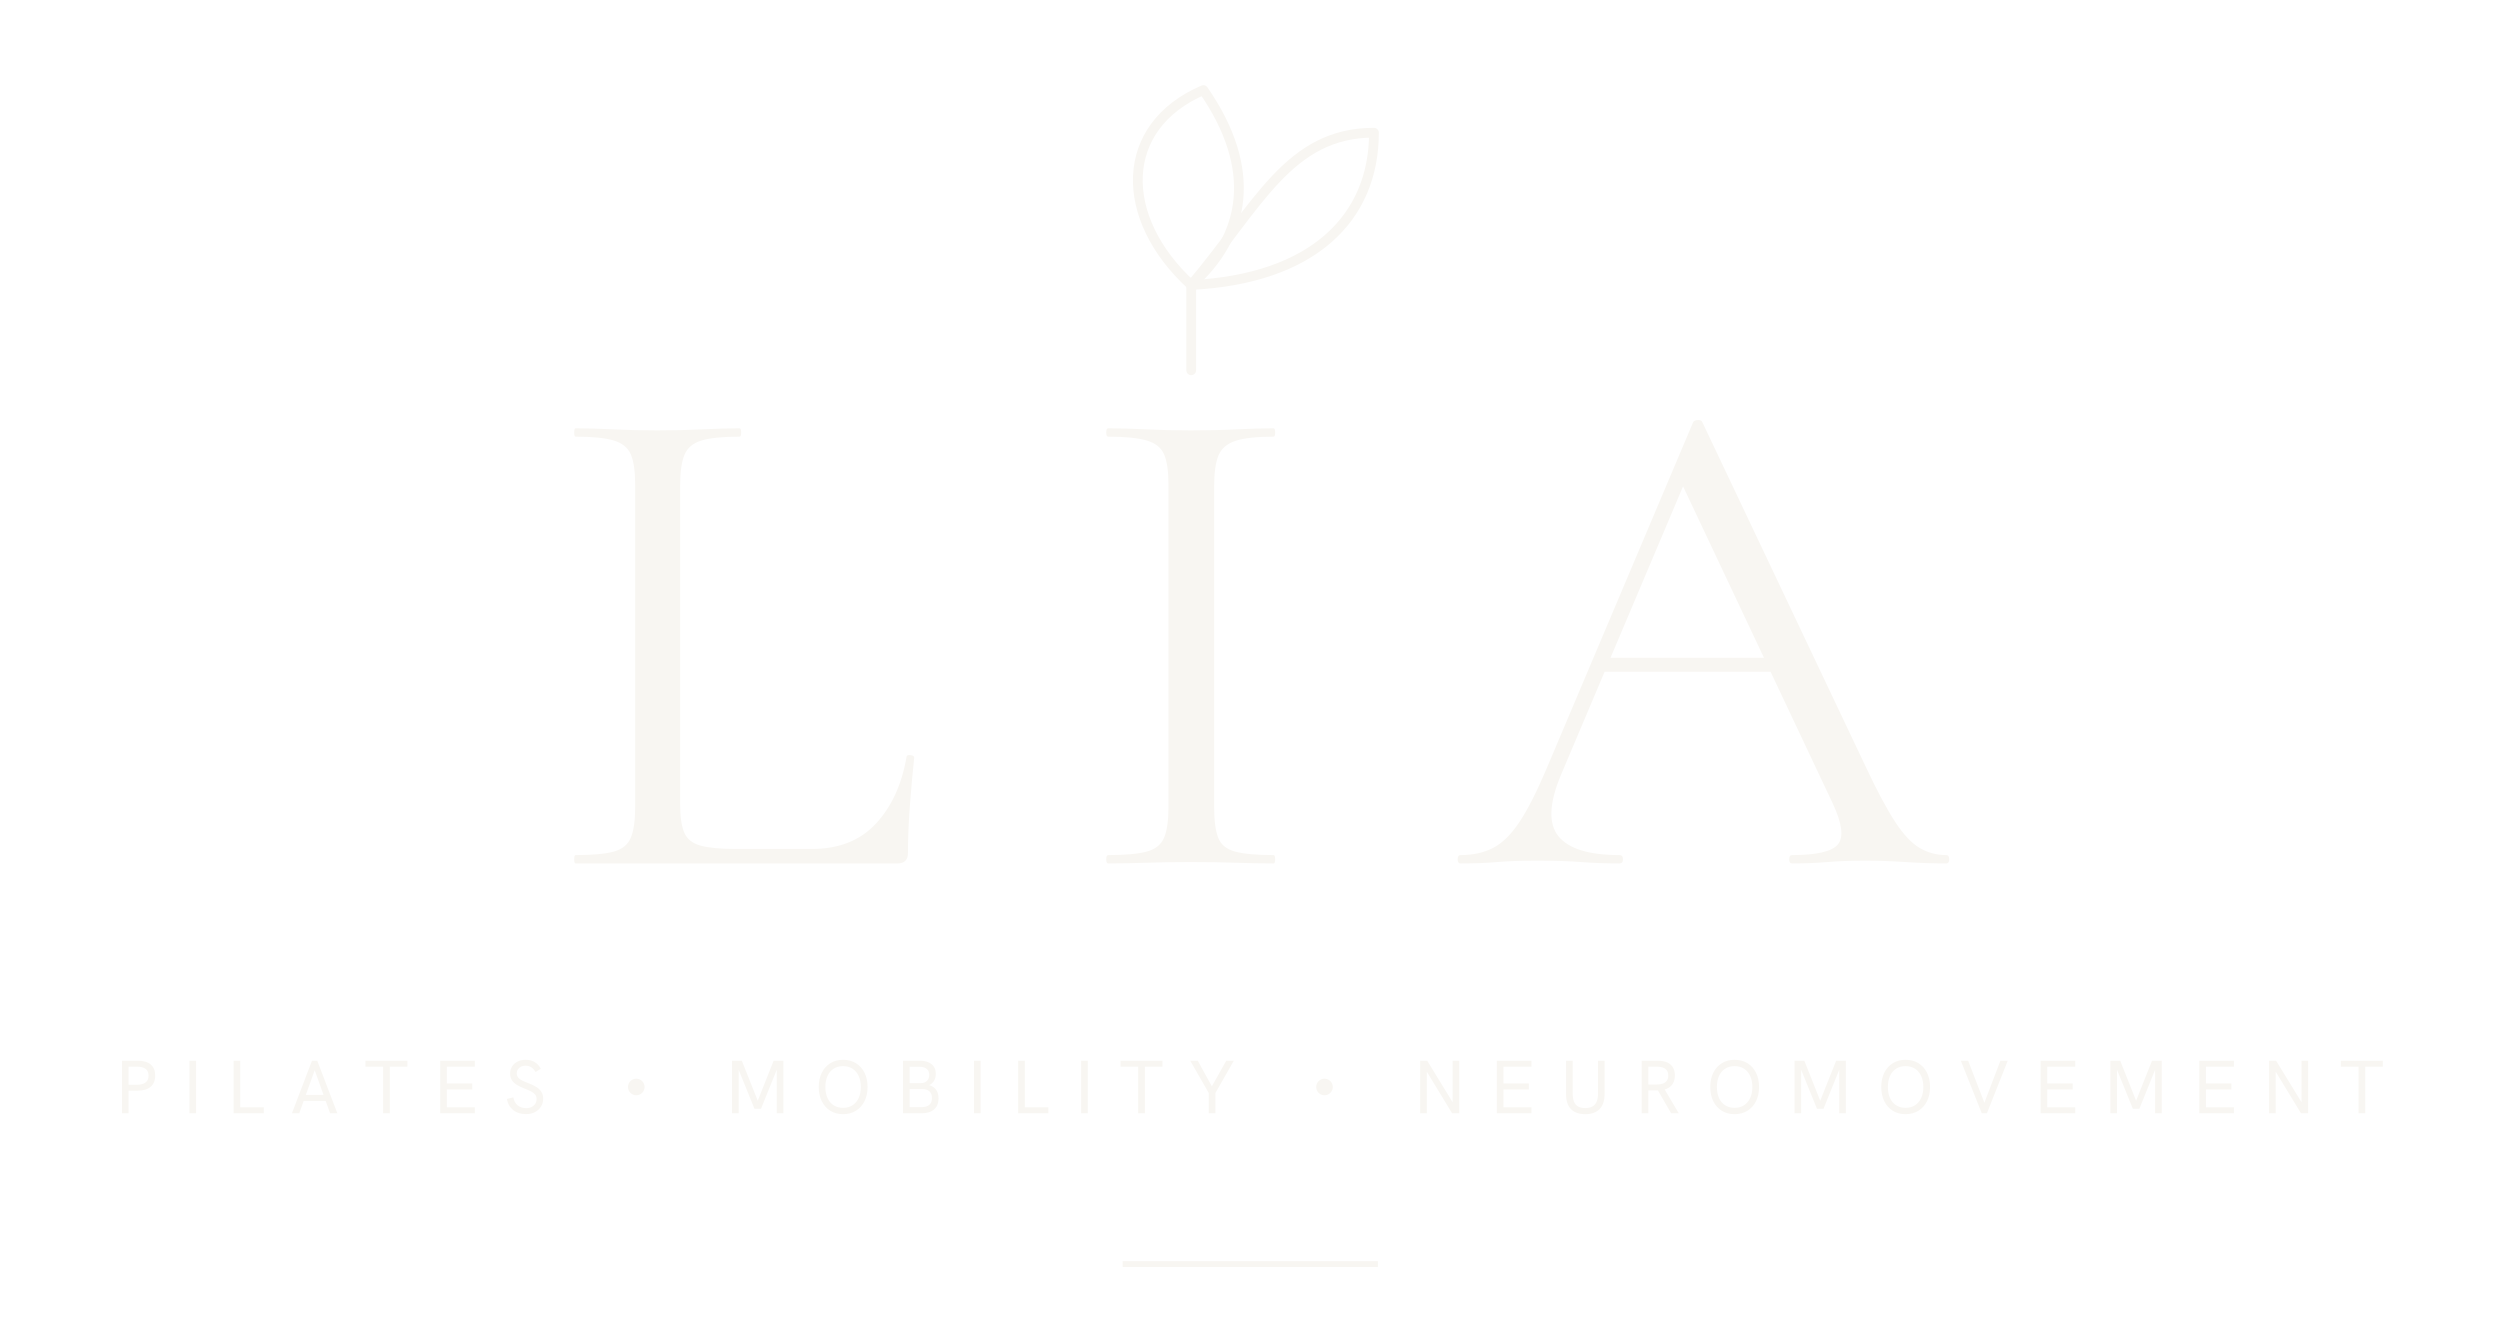
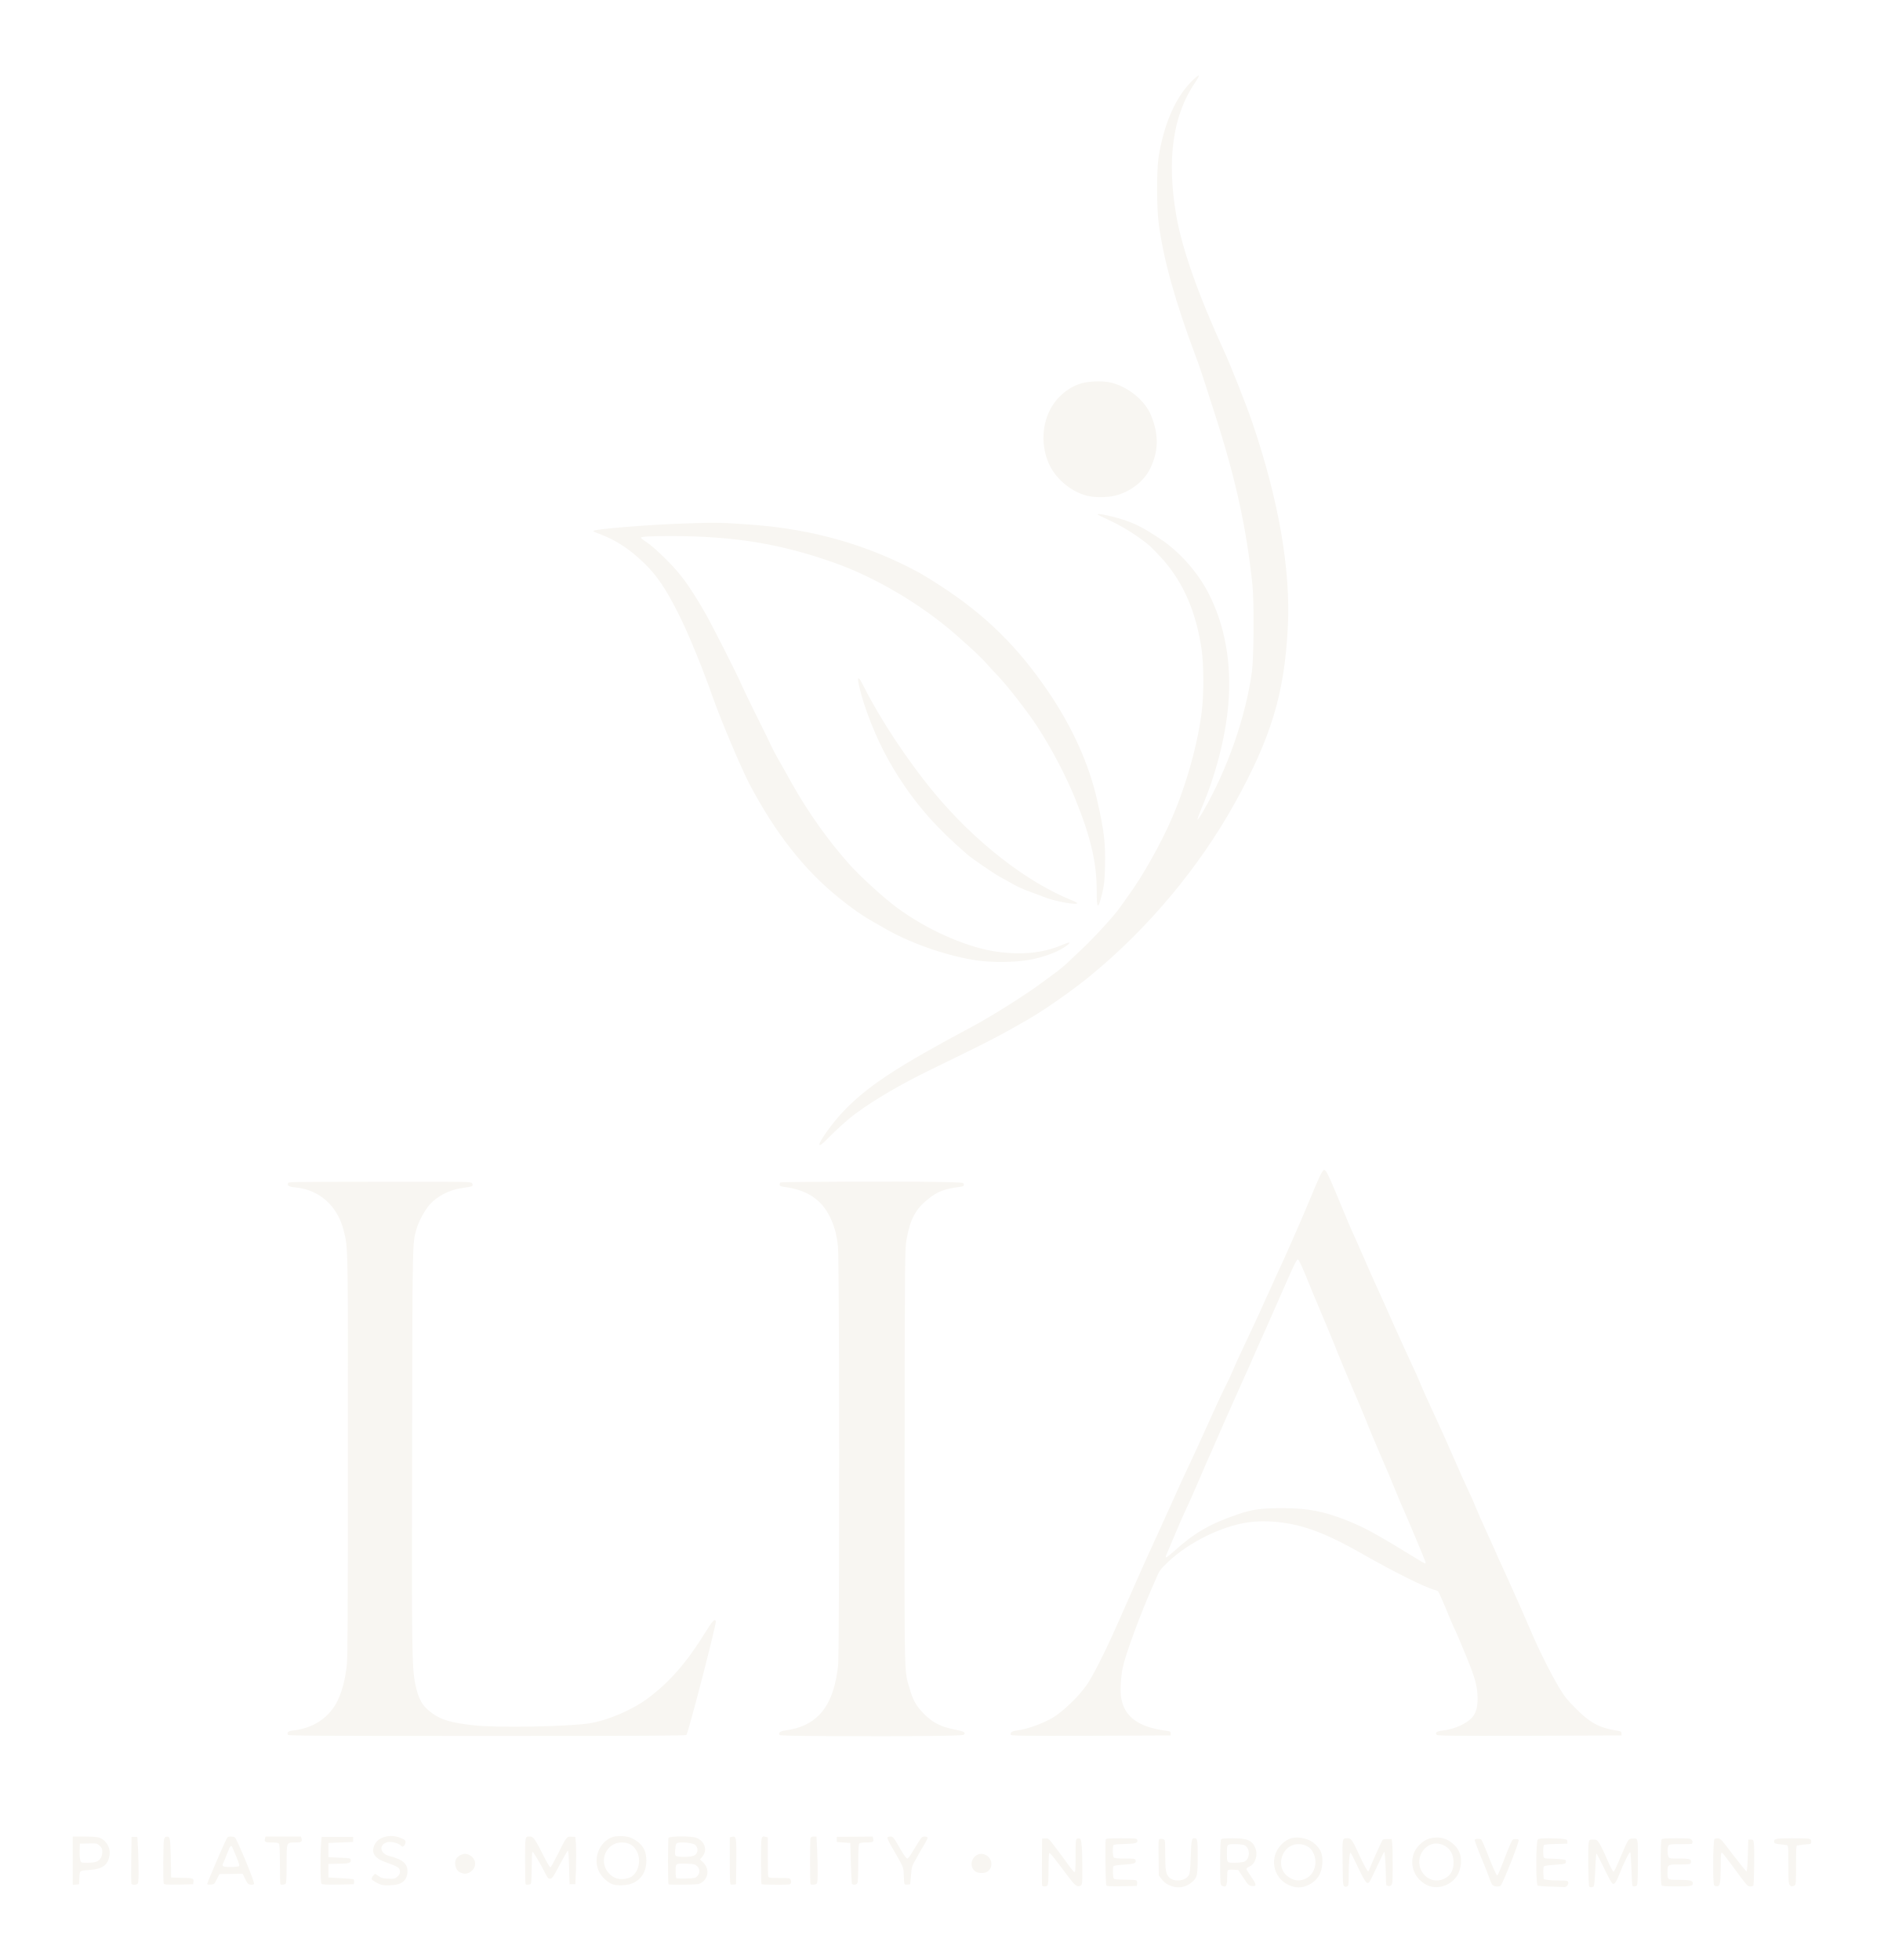
- <svg xmlns="http://www.w3.org/2000/svg" viewBox="0 0 430.9 227.8" width="431" height="228" role="img" aria-label="LIA — Pilates, Mobility, Neuromovement">
-   <g transform="translate(181.165 6) scale(1.05)" fill="none" stroke="#F8F6F2" stroke-width="1.6" stroke-linecap="round" stroke-linejoin="round">
-     <path d="M23 41C11 30 11 15 25 9c9 13 7 24-2 32Z" />
-     <path d="M23 41C34 28 39 16 53 16c0 14-10 24-30 25Z" />
-     <path d="M23 41v14" />
-   </g>
-   <path d="M22.2 -65.16V-10.2Q22.2 -6.924 22.92 -5.286Q23.64 -3.648 25.714 -3.072Q27.788 -2.496 31.824 -2.496H44.928Q51.888 -2.496 55.944 -6.864Q60 -11.232 61.224 -18.384Q61.248 -18.744 61.896 -18.672Q62.544 -18.6 62.544 -18.24Q62.184 -14.952 61.824 -10.336Q61.464 -5.72 61.464 -1.8Q61.464 0.0 59.655 0.0H4.176Q3.936 0.0 3.936 -0.72Q3.936 -1.44 4.176 -1.44Q8.562 -1.44 10.755 -2.04Q12.948 -2.64 13.698 -4.44Q14.448 -6.24 14.448 -9.72V-65.28Q14.448 -68.76 13.698 -70.5Q12.948 -72.24 10.755 -72.9Q8.562 -73.56 4.176 -73.56Q3.936 -73.56 3.936 -74.28Q3.936 -75.0 4.176 -75.0Q7.056 -75.0 10.687 -74.82Q14.317 -74.64 18.256 -74.64Q22.44 -74.64 26.04 -74.82Q29.641 -75.0 32.448 -75.0Q32.712 -75.0 32.712 -74.28Q32.712 -73.56 32.448 -73.56Q28.072 -73.56 25.885 -72.9Q23.697 -72.24 22.948 -70.44Q22.2 -68.64 22.2 -65.16ZM114.24 -9.72Q114.24 -6.24 114.936 -4.44Q115.632 -2.64 117.864 -2.04Q120.096 -1.44 124.488 -1.44Q124.752 -1.44 124.752 -0.72Q124.752 0.0 124.488 0.0Q121.554 0.0 118.008 -0.12Q114.463 -0.24 110.184 -0.24Q106.142 -0.24 102.529 -0.12Q98.916 0.0 95.976 0.0Q95.64 0.0 95.64 -0.72Q95.64 -1.44 95.986 -1.44Q100.363 -1.44 102.61 -2.04Q104.856 -2.64 105.612 -4.44Q106.368 -6.24 106.368 -9.72V-65.28Q106.368 -68.76 105.617 -70.5Q104.867 -72.24 102.615 -72.9Q100.364 -73.56 95.976 -73.56Q95.64 -73.56 95.64 -74.28Q95.64 -75.0 95.976 -75.0Q98.916 -75.0 102.529 -74.82Q106.142 -74.64 110.184 -74.64Q114.463 -74.64 118.07 -74.82Q121.676 -75.0 124.488 -75.0Q124.752 -75.0 124.752 -74.28Q124.752 -73.56 124.488 -73.56Q120.112 -73.56 117.925 -72.84Q115.737 -72.12 114.988 -70.32Q114.24 -68.52 114.24 -65.04ZM179.904 -33.048 181.128 -35.448H212.904L213.744 -33.048ZM240.432 -1.44Q240.936 -1.44 240.936 -0.72Q240.936 0.0 240.432 0.0Q237.024 0.0 233.412 -0.24Q229.8 -0.48 226.488 -0.48Q222.696 -0.48 219.936 -0.24Q217.176 0.0 213.84 0.0Q213.36 0.0 213.36 -0.72Q213.36 -1.44 213.84 -1.44Q220.2 -1.44 221.748 -3.276Q223.296 -5.112 220.872 -10.32L194.304 -66.6L197.304 -70.296L174 -15.216Q170.952 -7.92 173.592 -4.68Q176.232 -1.44 184.104 -1.44Q184.704 -1.44 184.704 -0.72Q184.704 0.0 184.104 0.0Q180.504 0.0 177.504 -0.24Q174.504 -0.48 169.944 -0.48Q165.648 -0.48 163.02 -0.24Q160.392 0.0 156.696 0.0Q156.216 0.0 156.216 -0.72Q156.216 -1.44 156.696 -1.44Q159.936 -1.44 162.324 -2.676Q164.712 -3.912 166.86 -7.14Q169.008 -10.368 171.528 -16.32L196.8 -76.056Q197.016 -76.416 197.64 -76.428Q198.264 -76.44 198.384 -76.056L226.656 -16.44Q229.44 -10.512 231.588 -7.212Q233.736 -3.912 235.836 -2.676Q237.936 -1.44 240.432 -1.44Z" fill="#F8F6F2" transform="translate(95.03 148.75)" />
-   <path d="M1.027 0.0V-9.061H3.731Q5.2 -9.061 5.973 -8.411Q6.747 -7.761 6.747 -6.5Q6.747 -5.239 5.967 -4.569Q5.187 -3.9 3.731 -3.9H2.158V0.0ZM2.158 -4.914H3.614Q4.55 -4.914 5.076 -5.297Q5.603 -5.681 5.603 -6.487Q5.603 -7.28 5.089 -7.657Q4.576 -8.034 3.614 -8.034H2.158ZM12.649 0.0V-9.061H13.793V0.0ZM20.267 0.0V-9.061H21.411V-1.027H25.467V0.0ZM30.316 0.0 33.774 -9.061H34.684L38.142 0.0H36.894L34.242 -7.423L31.577 0.0ZM32.24 -2.132 32.591 -3.159H35.867L36.244 -2.132ZM46.033 0.0V-8.034H42.991V-9.061H50.219V-8.034H47.19V0.0ZM55.874 0.0V-9.061H61.841V-8.034H57.018V-5.135H61.399V-4.108H57.018V-1.027H61.841V0.0ZM70.668 0.143Q69.303 0.143 68.432 -0.572Q67.561 -1.287 67.366 -2.47L68.484 -2.743Q68.627 -1.833 69.231 -1.359Q69.836 -0.884 70.707 -0.884Q71.214 -0.884 71.617 -1.079Q72.02 -1.274 72.254 -1.631Q72.488 -1.989 72.488 -2.444Q72.488 -2.925 72.228 -3.237Q71.968 -3.549 71.507 -3.783Q71.045 -4.017 70.434 -4.251Q69.68 -4.537 69.115 -4.875Q68.549 -5.213 68.237 -5.688Q67.925 -6.162 67.925 -6.851Q67.925 -7.54 68.263 -8.073Q68.601 -8.606 69.212 -8.912Q69.823 -9.217 70.629 -9.217Q71.487 -9.217 72.15 -8.827Q72.813 -8.437 73.216 -7.67L72.306 -7.111Q72.007 -7.644 71.578 -7.923Q71.149 -8.203 70.59 -8.203Q70.148 -8.203 69.803 -8.034Q69.459 -7.865 69.264 -7.566Q69.069 -7.267 69.069 -6.877Q69.069 -6.461 69.303 -6.168Q69.537 -5.876 69.979 -5.655Q70.421 -5.434 71.045 -5.2Q71.838 -4.901 72.41 -4.55Q72.982 -4.199 73.3 -3.712Q73.619 -3.224 73.619 -2.509Q73.619 -1.742 73.242 -1.144Q72.865 -0.546 72.202 -0.201Q71.539 0.143 70.668 0.143ZM106.171 0.0V-9.061H107.861L110.708 -1.898H110.5L113.347 -9.061H115.024V0.0H113.88V-7.735L113.971 -7.722L111.163 -0.767H110.045L107.224 -7.722L107.315 -7.735V0.0ZM125.307 0.156Q124.059 0.156 123.116 -0.429Q122.174 -1.014 121.647 -2.067Q121.121 -3.12 121.121 -4.524Q121.121 -5.941 121.647 -6.994Q122.174 -8.047 123.116 -8.632Q124.059 -9.217 125.307 -9.217Q126.581 -9.217 127.53 -8.632Q128.479 -8.047 129.005 -6.994Q129.532 -5.941 129.532 -4.524Q129.532 -3.12 128.999 -2.067Q128.466 -1.014 127.517 -0.429Q126.568 0.156 125.307 0.156ZM125.307 -0.936Q126.256 -0.936 126.938 -1.378Q127.621 -1.82 127.998 -2.626Q128.375 -3.432 128.375 -4.524Q128.375 -5.629 127.998 -6.435Q127.621 -7.241 126.938 -7.683Q126.256 -8.125 125.307 -8.125Q124.384 -8.125 123.695 -7.689Q123.006 -7.254 122.635 -6.448Q122.265 -5.642 122.265 -4.524Q122.265 -3.419 122.635 -2.613Q123.006 -1.807 123.695 -1.371Q124.384 -0.936 125.307 -0.936ZM135.642 0.0V-9.061H138.541Q139.828 -9.061 140.562 -8.463Q141.297 -7.865 141.297 -6.799Q141.297 -6.123 140.998 -5.616Q140.699 -5.109 140.153 -4.849Q140.946 -4.628 141.355 -4.043Q141.765 -3.458 141.765 -2.561Q141.765 -1.339 141.004 -0.669Q140.244 0.0 138.853 0.0ZM136.786 -1.053H138.775Q140.634 -1.053 140.634 -2.613Q140.634 -3.354 140.212 -3.763Q139.789 -4.173 139.022 -4.173H136.786ZM136.786 -5.2H138.723Q139.373 -5.2 139.769 -5.583Q140.166 -5.967 140.166 -6.63Q140.166 -7.28 139.737 -7.644Q139.308 -8.008 138.541 -8.008H136.786ZM147.875 0.0V-9.061H149.019V0.0ZM155.493 0.0V-9.061H156.637V-1.027H160.693V0.0ZM166.348 0.0V-9.061H167.492V0.0ZM176.176 0.0V-8.034H173.134V-9.061H180.362V-8.034H177.333V0.0ZM188.344 0.0V-3.497L185.146 -9.061H186.446L188.877 -4.641L191.36 -9.061H192.66L189.488 -3.497V0.0ZM224.783 0.0V-9.061H225.992L230.633 -1.482H230.373V-9.061H231.517V0.0H230.282L225.667 -7.592H225.927V0.0ZM237.991 0.0V-9.061H243.958V-8.034H239.135V-5.135H243.516V-4.108H239.135V-1.027H243.958V0.0ZM253.24 0.156Q251.628 0.156 250.776 -0.715Q249.925 -1.586 249.925 -3.276V-9.061H251.069V-3.406Q251.069 -2.587 251.283 -2.028Q251.498 -1.469 251.979 -1.183Q252.46 -0.897 253.24 -0.897Q254.02 -0.897 254.507 -1.19Q254.995 -1.482 255.216 -2.041Q255.437 -2.6 255.437 -3.419V-9.061H256.568V-3.341Q256.568 -1.625 255.716 -0.735Q254.865 0.156 253.24 0.156ZM262.964 0.0V-9.061H265.668Q266.708 -9.061 267.371 -8.755Q268.034 -8.45 268.359 -7.878Q268.684 -7.306 268.684 -6.513Q268.684 -5.382 268.034 -4.726Q267.384 -4.069 266.149 -3.952Q265.954 -3.939 265.681 -3.939Q265.408 -3.939 265.148 -3.939H264.108V0.0ZM268.034 0.0 265.681 -4.082 266.851 -4.225 269.347 0.0ZM264.108 -4.953H265.551Q266.149 -4.953 266.591 -5.109Q267.033 -5.265 267.286 -5.603Q267.54 -5.941 267.54 -6.5Q267.54 -7.072 267.286 -7.403Q267.033 -7.735 266.584 -7.884Q266.136 -8.034 265.551 -8.034H264.108ZM278.967 0.156Q277.719 0.156 276.776 -0.429Q275.834 -1.014 275.307 -2.067Q274.781 -3.12 274.781 -4.524Q274.781 -5.941 275.307 -6.994Q275.834 -8.047 276.776 -8.632Q277.719 -9.217 278.967 -9.217Q280.241 -9.217 281.19 -8.632Q282.139 -8.047 282.665 -6.994Q283.192 -5.941 283.192 -4.524Q283.192 -3.12 282.659 -2.067Q282.126 -1.014 281.177 -0.429Q280.228 0.156 278.967 0.156ZM278.967 -0.936Q279.916 -0.936 280.598 -1.378Q281.281 -1.82 281.658 -2.626Q282.035 -3.432 282.035 -4.524Q282.035 -5.629 281.658 -6.435Q281.281 -7.241 280.598 -7.683Q279.916 -8.125 278.967 -8.125Q278.044 -8.125 277.355 -7.689Q276.666 -7.254 276.295 -6.448Q275.925 -5.642 275.925 -4.524Q275.925 -3.419 276.295 -2.613Q276.666 -1.807 277.355 -1.371Q278.044 -0.936 278.967 -0.936ZM289.302 0.0V-9.061H290.992L293.839 -1.898H293.631L296.478 -9.061H298.155V0.0H297.011V-7.735L297.102 -7.722L294.294 -0.767H293.176L290.355 -7.722L290.446 -7.735V0.0ZM308.438 0.156Q307.19 0.156 306.247 -0.429Q305.305 -1.014 304.778 -2.067Q304.252 -3.12 304.252 -4.524Q304.252 -5.941 304.778 -6.994Q305.305 -8.047 306.247 -8.632Q307.19 -9.217 308.438 -9.217Q309.712 -9.217 310.661 -8.632Q311.61 -8.047 312.136 -6.994Q312.663 -5.941 312.663 -4.524Q312.663 -3.12 312.13 -2.067Q311.597 -1.014 310.648 -0.429Q309.699 0.156 308.438 0.156ZM308.438 -0.936Q309.387 -0.936 310.069 -1.378Q310.752 -1.82 311.129 -2.626Q311.506 -3.432 311.506 -4.524Q311.506 -5.629 311.129 -6.435Q310.752 -7.241 310.069 -7.683Q309.387 -8.125 308.438 -8.125Q307.515 -8.125 306.826 -7.689Q306.137 -7.254 305.766 -6.448Q305.396 -5.642 305.396 -4.524Q305.396 -3.419 305.766 -2.613Q306.137 -1.807 306.826 -1.371Q307.515 -0.936 308.438 -0.936ZM321.581 0.0 317.967 -9.061H319.228L322.192 -1.391H321.867L324.792 -9.061H326.053L322.465 0.0ZM331.721 0.0V-9.061H337.688V-8.034H332.865V-5.135H337.246V-4.108H332.865V-1.027H337.688V0.0ZM343.746 0.0V-9.061H345.436L348.283 -1.898H348.075L350.922 -9.061H352.599V0.0H351.455V-7.735L351.546 -7.722L348.738 -0.767H347.62L344.799 -7.722L344.89 -7.735V0.0ZM359.073 0.0V-9.061H365.04V-8.034H360.217V-5.135H364.598V-4.108H360.217V-1.027H365.04V0.0ZM371.098 0.0V-9.061H372.307L376.948 -1.482H376.688V-9.061H377.832V0.0H376.597L371.982 -7.592H372.242V0.0ZM386.516 0.0V-8.034H383.474V-9.061H390.702V-8.034H387.673V0.0ZM88.24 -4.53a1.43 1.43 0 1 0 2.86 0a1.43 1.43 0 1 0 -2.86 0ZM206.86 -4.53a1.43 1.43 0 1 0 2.86 0a1.43 1.43 0 1 0 -2.86 0Z" fill="#F8F6F2" transform="translate(20.00 191.81)" />
-   <path d="M193.5 217.8H237.5" stroke="#F8F6F2" stroke-width="1" />
+ <svg xmlns="http://www.w3.org/2000/svg" viewBox="-43 -43 1114 1159" width="1114" height="1159" role="img" aria-label="LIA — Pilates, Mobility, Neuromovement">
+   <path fill="#F8F6F2" fill-rule="evenodd" d="M648 1071.6C646.2 1070.7 644.8 1069.5 643.8 1068.1L642.2 1065.9L642.1 1055.3C641.9 1045.2 642 1044.6 642.9 1044.4C643.4 1044.3 644.3 1044.3 644.9 1044.6C646 1045 646 1045.2 646 1053.4C646 1063.1 646.4 1065.1 648.4 1067.2C651.3 1070 657.6 1069.4 659.8 1066.1C660.6 1065 660.8 1063.1 661.1 1054.8C661.5 1044.9 661.6 1044 663.2 1044C665.1 1044 665.2 1044.7 665.2 1054.9C665.2 1065.8 664.9 1067.3 662.1 1069.7C658 1073.4 652.9 1074 648 1071.6ZM718.7 1071.5C709.5 1067.1 707.5 1055 714.7 1047.7C718.5 1043.8 722.8 1042.7 728.4 1044.2C731.7 1045.1 734 1046.5 736.2 1049.1C738.4 1051.6 739.2 1054.6 738.9 1059.1C738.5 1065 735.9 1069 731 1071.5C726.9 1073.6 723 1073.6 718.7 1071.5ZM751.8 1072.3C751.1 1071.8 751 1070.2 750.9 1058.3C750.7 1043.6 750.7 1044 753.8 1044C756 1044 756.6 1044.8 761.2 1054.9C763.4 1059.6 765.5 1063.5 765.9 1063.5C766.2 1063.5 766.5 1063.3 766.5 1063C766.5 1062.6 771.8 1050.5 773.8 1046.4C774.6 1044.6 774.8 1044.5 777.3 1044.5L779.9 1044.5L780.2 1046.8C780.4 1048.1 780.5 1054 780.5 1060C780.5 1069.4 780.4 1071 779.7 1071.7C779.2 1072.2 778.5 1072.4 778.1 1072.3C777.8 1072.1 777.2 1072 777 1072C776.7 1072 776.5 1069.9 776.5 1067.3C776.5 1061.2 775.9 1052 775.5 1052C775.4 1052 773.5 1055.9 771.3 1060.6C769.1 1065.4 767.1 1069.5 766.7 1069.9C765.3 1071.5 764.2 1070 760.1 1061.4C757.9 1056.7 755.9 1052.7 755.6 1052.6C755 1052.4 754.5 1057.9 754.5 1065.6C754.5 1071.3 754.4 1072 753.6 1072.5C752.9 1072.8 752.4 1072.8 751.8 1072.3ZM800.8 1071.7C793.9 1068.3 790.6 1061 792.7 1053.8C793.9 1049.6 798.1 1045.4 802.2 1044.2C807.9 1042.6 813.1 1044 817.3 1048.3C820.9 1052.1 821.9 1057.1 820 1063.1C817.6 1070.9 807.9 1075.2 800.8 1071.7ZM873.8 1072.6C869.7 1072.5 866.5 1072.2 866.2 1071.9C865.1 1071 865.2 1045.9 866.3 1044.8C866.9 1044.2 868.2 1044 872.9 1044C876.1 1044.1 879.9 1044.2 881.2 1044.4C883.5 1044.7 883.8 1044.9 883.8 1046L883.8 1047.2L877 1047.4C872.4 1047.5 870.2 1047.7 869.9 1048.1C869.4 1048.9 869.4 1054.1 869.8 1055.2C870 1055.8 870.8 1056 872.4 1056C873.7 1056 876.6 1056.2 878.9 1056.3C883 1056.7 883 1056.7 882.9 1058C882.8 1059.2 882.7 1059.2 876.5 1059.7C872.7 1059.9 870.1 1060.3 869.9 1060.7C869.7 1061 869.5 1062.8 869.6 1064.7L869.8 1068.2L871.8 1068.6C872.9 1068.8 876 1069 878.8 1069C883.5 1069 884 1069.1 884.3 1070C884.7 1071.4 883.2 1073 881.8 1072.9C881.2 1072.8 877.6 1072.7 873.8 1072.6ZM896.7 1072.5C896.2 1071.6 895.9 1048.9 896.4 1046.8C896.8 1044.8 896.8 1044.8 899 1044.8C901.1 1044.8 901.3 1044.9 902.7 1047C903.5 1048.2 905.6 1052.5 907.3 1056.5C909 1060.5 910.7 1063.8 911.1 1063.8C911.4 1063.8 913.1 1060.4 914.8 1056.2C919.7 1044.6 919.9 1044.3 922 1044.2C925.8 1044.1 925.5 1043.1 925.5 1058C925.5 1067.7 925.3 1071.5 924.9 1071.9C924.2 1072.6 922.7 1072.7 922.2 1072C922.1 1071.7 921.8 1067.3 921.7 1062.1C921.5 1057 921.2 1052.5 921 1052.3C920.5 1051.8 917 1058.9 914.4 1065.6C913 1069.3 911.9 1071 911 1071C910.2 1071 909 1069 905.2 1061.1C903.1 1056.7 901.1 1053 901 1053C900.8 1053 900.5 1057.2 900.3 1062.4C900.1 1067.5 899.7 1072 899.4 1072.4C898.8 1073.1 897.2 1073.2 896.7 1072.5ZM573.2 1071.9C573.1 1071.5 573 1065.2 573.1 1057.7L573.2 1044.2L575.1 1044.1C576.9 1044 577 1044.1 580.5 1048.6C582.5 1051.2 585.8 1055.7 587.9 1058.6C590 1061.6 592 1064 592.3 1064C592.9 1064 593 1062.1 593 1054.3C593 1045.2 593.1 1044.5 593.9 1044.3C596 1043.6 596.3 1044.3 596.7 1049.4C596.9 1052.1 597 1058.1 597 1062.9C597 1070.9 596.9 1071.5 596 1072C593.9 1073.1 592.7 1072.1 587.6 1065.3C580.4 1055.6 577.9 1052.5 577.4 1052.8C577.2 1052.9 577 1057.2 577 1062.2C577 1068.6 576.8 1071.5 576.4 1071.9C575.6 1072.7 573.5 1072.7 573.2 1071.9ZM611.2 1071.9C610.7 1071.2 610.4 1046.3 610.8 1044.9C611 1044.1 611.9 1044 620 1044C627.9 1044 629.1 1044.1 629.4 1044.8C630.1 1046.8 629 1047.2 622.2 1047.4C617.8 1047.5 615.7 1047.7 615.4 1048.1C614.8 1049.1 614.9 1054.7 615.6 1055.4C616 1055.8 618.2 1056 622.1 1056C627.1 1056 628.1 1056.1 628.4 1056.8C629.1 1058.7 627.9 1059.2 621.7 1059.6C617.8 1059.8 615.7 1060.2 615.4 1060.6C614.9 1061.5 615 1067.1 615.6 1067.9C616 1068.3 617.9 1068.5 622.2 1068.5C625.5 1068.5 628.5 1068.7 628.9 1068.9C629.3 1069.2 629.5 1070 629.4 1070.8L629.2 1072.2L620.4 1072.4C613.7 1072.5 611.5 1072.4 611.2 1071.9ZM679.4 1072C678.6 1071.5 678.5 1070.3 678.5 1058.3C678.5 1048.8 678.7 1045 679.1 1044.6C679.5 1044.2 681.7 1044 685.5 1044C694.4 1044 697.4 1045.2 699.2 1049.6C701 1053.7 699.4 1059 695.9 1060.7C694.8 1061.2 694 1061.8 694 1062.2C694 1062.5 695.4 1064.7 697 1067C700.2 1071.7 700.2 1072.6 697 1072.2C695.4 1071.9 694.9 1071.5 692.2 1067.3L689.2 1062.8L686.3 1062.6C684.4 1062.5 683.2 1062.7 683 1063C682.8 1063.3 682.6 1065.4 682.6 1067.6C682.7 1072.3 681.8 1073.4 679.4 1072ZM839.3 1071.4C838.9 1070.8 837.8 1068 836.8 1065.2C835.8 1062.5 834 1058.1 832.9 1055.5C831 1051 829 1045.7 829 1045C829 1044.3 832 1044.1 832.8 1044.7C833.2 1045 834.7 1048.4 836.2 1052.2C839.5 1060.8 841.8 1066 842.4 1066C842.6 1066 844.1 1062.6 845.7 1058.4C847.3 1054.2 849.3 1049.3 850 1047.6C851.4 1044.6 851.5 1044.5 853.2 1044.5C854.4 1044.5 855 1044.7 855 1045.2C855 1047.2 845.4 1071.4 844.3 1072.1C843 1073 840 1072.5 839.3 1071.4ZM939.6 1071.9C939.2 1071.5 939 1067.7 939 1058.2C939 1048.8 939.2 1045 939.6 1044.6C940 1044.2 942.7 1044 948.3 1044C955.1 1044 956.6 1044.1 957.2 1044.8C957.7 1045.3 957.9 1046 957.8 1046.4C957.6 1046.8 957.5 1047.2 957.5 1047.3C957.5 1047.4 954.5 1047.5 950.8 1047.5C944.6 1047.5 944 1047.6 943.5 1048.5C942.9 1049.7 942.9 1053 943.5 1054.7C944 1056 944 1056 949.9 1056C956.3 1056 957.4 1056.4 956.8 1058.5C956.5 1059.4 956 1059.5 950.2 1059.5C943.1 1059.5 943 1059.5 943 1064.2C943 1068.6 942.8 1068.5 949.2 1068.6C955.9 1068.6 957.7 1069 957.9 1070.2C958.3 1072.2 957.3 1072.5 948.5 1072.5C942.7 1072.5 940 1072.3 939.6 1071.9ZM970.6 1071.8C969.7 1070.8 969.9 1045.2 970.8 1044.4C971.2 1044.2 972.1 1044 973 1044.1C974.4 1044.2 975.4 1045.3 981.9 1054C986 1059.3 989.5 1063.7 989.8 1063.6C990 1063.5 990.4 1059.8 990.5 1054.1L990.8 1044.8L992.2 1044.8C993.7 1044.8 993.8 1044.9 994.1 1047.2C994.5 1050.2 994.2 1071.2 993.8 1072C993.6 1072.3 992.8 1072.5 992 1072.5C990.3 1072.5 990.1 1072.2 981.2 1060.1C978.2 1056 975.5 1052.5 975.1 1052.5C974.6 1052.5 974.5 1054.4 974.5 1060.4C974.4 1070.5 974.1 1072.2 972.5 1072.4C971.7 1072.5 970.9 1072.2 970.6 1071.8ZM1015.3 1071.7C1014.6 1071 1014.5 1069.2 1014.5 1059.7C1014.5 1050.5 1014.4 1048.4 1013.8 1048.2C1013.4 1048 1011.5 1047.8 1009.7 1047.6C1006.9 1047.3 1006.2 1047.1 1006.1 1046.3C1005.7 1044.3 1007.2 1044 1016.7 1044C1027.4 1044 1028 1044.1 1028 1046C1028 1047.4 1028 1047.4 1024.1 1047.7C1022 1047.9 1020 1048.2 1019.6 1048.3C1019.1 1048.4 1019 1051.2 1019 1060C1019 1070.8 1019 1071.5 1018 1072C1016.7 1072.7 1016.2 1072.6 1015.3 1071.7ZM182.7 1071.6C180.7 1071 177.1 1069 176.8 1068.2C176.7 1067.8 177 1066.9 177.6 1066.2L178.8 1065L180.8 1066.3C182.4 1067.5 183.4 1067.8 186.5 1067.9C190 1068.1 190.4 1068 191.9 1066.8C193.5 1065.4 193.9 1064 193.2 1062.3C192.8 1061.2 190.4 1060 185.1 1058.2C178.4 1055.9 176.2 1052.4 178.6 1047.6C180.8 1043.2 187.7 1041.4 193.6 1043.7C196.8 1044.9 197.3 1045.6 196.5 1047.5C195.8 1049.1 195 1049.4 194 1048.3C193 1047.1 188.7 1045.9 186.6 1046.2C180.9 1047.3 181.3 1053 187.2 1054.5C195.4 1056.6 198.4 1059.3 197.9 1064.5C197.4 1069.3 194.3 1071.6 188 1071.8C185.9 1071.9 183.6 1071.8 182.7 1071.6ZM319.4 1071.3C316.3 1070.2 312.8 1067 311.2 1063.7C307.6 1056.4 311 1046.8 318.4 1043.6C321.3 1042.3 327.7 1042.5 330.5 1043.9C336.6 1046.9 339.2 1050.9 339.2 1057.2C339.2 1063.6 336.4 1068.2 331.1 1070.6C328.2 1071.9 322.5 1072.2 319.4 1071.3ZM-0 1057.3L0 1043L6.6 1043C10.3 1043 14.1 1043.2 15.1 1043.5C19.5 1044.7 22.4 1049.3 21.8 1053.8C20.9 1059.9 17.8 1062.2 9.6 1062.8C3.8 1063.2 4.1 1062.9 3.9 1068.2L3.8 1071.2L1.9 1071.4L-0 1071.6L-0 1057.3ZM34.7 1070.9C34.6 1070.5 34.5 1064.2 34.6 1056.7L34.8 1043.2L36.5 1043.2L38.2 1043.2L38.6 1050C39.1 1061.9 39.1 1070.2 38.4 1070.9C37.6 1071.7 35 1071.7 34.7 1070.9ZM53.8 1070.7C53.4 1069.6 53.5 1047.7 53.9 1045.2C54.2 1043.7 54.5 1043.2 55.4 1043.1C57.6 1042.8 57.7 1043.5 58 1055.7L58.2 1067.2L63.8 1067.4C71.2 1067.5 71.6 1067.7 71.4 1069.6L71.2 1071.2L62.7 1071.4C55.2 1071.5 54.1 1071.4 53.8 1070.7ZM79.5 1071C79.5 1070.5 87 1052.8 90 1046.4C91.5 1043.1 91.6 1043 93.4 1043C94.4 1043 95.5 1043.2 95.8 1043.4C97 1044.2 107.8 1070.1 107.2 1071C106.8 1071.8 104.2 1071.6 103.5 1070.7C103.1 1070.3 102.3 1068.8 101.7 1067.5L100.5 1065L93.6 1065.1L86.8 1065.2L85.2 1068.2C83.8 1071.1 83.6 1071.3 81.6 1071.4C80.4 1071.5 79.5 1071.3 79.5 1071ZM122.8 1071.2C122.7 1071 122.5 1065.6 122.5 1059.3C122.5 1050.9 122.3 1047.5 121.9 1047.1C121.5 1046.7 119.8 1046.5 117.7 1046.5C113.8 1046.5 113.2 1046.2 113.7 1044.2L114 1043L124.5 1043L135 1043L135.3 1044.2C135.8 1046.1 135.2 1046.5 131.5 1046.5C126.3 1046.5 126.5 1046 126.5 1059.2C126.5 1067.2 126.3 1070.5 125.9 1070.9C125.2 1071.5 123.4 1071.7 122.8 1071.2ZM147.1 1070.9C146.4 1070.2 146.3 1052.8 146.9 1046.5L147.2 1043.2L156.5 1043.2L165.8 1043.2L165.8 1044.8L165.8 1046.2L158.5 1046.5L151.2 1046.8L151.2 1051L151.2 1055.2L157.8 1055.5C163.9 1055.7 164.3 1055.8 164.4 1056.8C164.7 1058.6 163.5 1059 157.2 1059.1L151.2 1059.2L151.2 1063.2L151.2 1067.2L158.2 1067.6C162.1 1067.8 165.5 1068.1 165.9 1068.2C166.3 1068.4 166.5 1069.1 166.4 1069.9L166.2 1071.2L157 1071.4C150.2 1071.5 147.6 1071.4 147.1 1070.9ZM267.8 1071.2C267.6 1071 267.5 1064.7 267.5 1057.2C267.5 1042.3 267.4 1043 270.5 1043C272.4 1043 273.7 1044.9 278.4 1054.4C280.4 1058.4 282.2 1061.4 282.5 1061.2C282.8 1061.1 284.6 1057.8 286.6 1053.9C292 1043 292.1 1042.9 294.9 1043.1L297.2 1043.2L297.6 1047.9C297.7 1050.5 297.7 1056.8 297.6 1061.9L297.2 1071.2L295.5 1071.2L293.8 1071.2L293.5 1061.2C293.4 1055.5 293.1 1051.3 292.8 1051.3C292.5 1051.4 290.4 1055.1 288 1059.6C284.2 1066.8 283.6 1067.8 282.4 1067.9C281.2 1068 280.9 1067.7 279.5 1064.9C276.7 1059.3 272.4 1052 271.9 1052C271.7 1052 271.5 1053.9 271.5 1056.1C271.4 1066.8 271.2 1070.3 270.9 1070.9C270.4 1071.5 268.4 1071.7 267.8 1071.2ZM352.3 1071.2C351.9 1070.8 351.9 1044.9 352.3 1043.8C352.7 1042.7 366.2 1042.6 368.9 1043.8C373.9 1045.9 375.5 1051.1 372.2 1055L370.9 1056.5L372.9 1058.4C377 1062.5 375.7 1069 370.3 1071C368.8 1071.5 352.9 1071.7 352.3 1071.2ZM388.9 1071.2C388.7 1071 388.5 1064.7 388.5 1057.2L388.5 1043.5L389.8 1043.2C392.4 1042.5 392.5 1043.3 392.4 1058L392.2 1071.2L390.7 1071.4C389.9 1071.5 389.1 1071.4 388.9 1071.2ZM407.3 1071.2C407.1 1071 407 1064.7 407 1057.2C407 1042.3 407 1042.5 409.8 1043.2L411 1043.5L411 1054.7C411 1060.9 411.1 1066.3 411.3 1066.7C411.6 1067.4 412.6 1067.5 417.8 1067.5C423.5 1067.5 424 1067.6 424.5 1068.5C424.8 1069.1 424.9 1070 424.7 1070.5C424.4 1071.4 423.9 1071.5 416.1 1071.5C411.4 1071.5 407.5 1071.3 407.3 1071.2ZM436.3 1071.2C435.9 1070.8 435.9 1044.9 436.3 1043.8C436.5 1043.3 437.2 1043 438.2 1043L439.8 1043L440.2 1051.3C440.7 1064.1 440.6 1070.2 439.9 1070.9C439.3 1071.5 436.9 1071.7 436.3 1071.2ZM460.7 1070.8C460.6 1070.4 460.3 1064.8 460.1 1058.4L459.8 1046.8L455.8 1046.5L451.8 1046.2L451.8 1044.8L451.8 1043.2L462.4 1043.1L473 1043L473.3 1044.2C473.8 1046.2 473.2 1046.5 469.3 1046.5C467.2 1046.5 465.5 1046.7 465.1 1047.1C464.7 1047.5 464.5 1050.8 464.5 1058.6C464.5 1065.2 464.3 1070 464 1070.5C463.4 1071.7 461.1 1071.8 460.7 1070.8ZM491.8 1070.9C491.6 1070.5 491.5 1068.2 491.4 1065.8C491.2 1060.8 491.7 1061.9 483.6 1047.9C482.4 1045.8 481.6 1043.8 481.7 1043.5C481.9 1043.2 482.7 1043 483.5 1043C485.1 1043 485.3 1043.2 490 1051.4C491.6 1054.1 493 1056 493.5 1056C493.9 1056 495.1 1054.5 496.2 1052.6C498.9 1048.1 501.6 1043.8 502.2 1043.4C503.2 1042.7 505.5 1043 505.5 1043.7C505.5 1044.2 504.6 1045.9 503.6 1047.6C502.5 1049.3 500.4 1053 498.9 1055.8C496.1 1060.6 496.1 1060.9 495.7 1066L495.2 1071.2L493.6 1071.4C492.6 1071.5 491.9 1071.3 491.8 1070.9ZM728.8 1068C734.3 1065.6 736.5 1058.3 733.5 1052.5C731.9 1049.2 728.8 1047.5 724.7 1047.5C715.3 1047.5 710.9 1060.2 718 1066.2C721.5 1069.1 725.1 1069.7 728.8 1068ZM810.4 1068.2C814.5 1066.5 816.5 1063.3 816.5 1058.3C816.5 1052.2 813 1048 807.4 1047.2C802.6 1046.5 797.7 1050.3 796.5 1055.5C794.6 1064.1 802.7 1071.5 810.4 1068.2ZM328.8 1067.5C333.9 1065.9 336.5 1058 333.8 1052.2C331.9 1048.3 329.1 1046.5 324.6 1046.5C315.6 1046.5 310.8 1057.2 316.6 1064.2C319.7 1068 323.7 1069 328.8 1067.5ZM369.2 1066.5C371 1064.9 371 1062.1 369.2 1060.5C368.1 1059.4 367.4 1059.2 363.4 1059.1C356.4 1058.8 356.5 1058.8 356.5 1063.5C356.5 1066.1 356.7 1067.5 357.1 1067.7C357.5 1067.8 360 1067.9 362.9 1067.8C367.4 1067.7 368.1 1067.6 369.2 1066.5ZM229.1 1064.2C226.1 1062.9 225.1 1057.9 227.3 1055.4C228.7 1053.9 231.3 1052.9 232.9 1053.3C238.8 1054.8 239.8 1061.5 234.5 1064.3C232.7 1065.2 231.2 1065.2 229.1 1064.2ZM533.3 1063.3C528.6 1058.9 533.9 1051 539.7 1053.8C543.8 1055.7 544.5 1061.2 540.9 1063.7C539.1 1065 534.9 1064.8 533.3 1063.3ZM98.3 1060.5C98.7 1060.1 98.3 1058.6 96.9 1055.3C95.8 1052.8 94.8 1050.2 94.5 1049.6C93.7 1047.8 93.1 1048.3 91.5 1052.6C90.6 1054.9 89.6 1057.4 89.2 1058.2C87.9 1060.6 88.5 1061 93.4 1061C95.8 1061 98 1060.8 98.3 1060.5ZM14.2 1057.8C16.3 1056.9 17.5 1054.8 17.5 1052C17.5 1050.3 17.2 1049.6 15.9 1048.4C14.4 1047 14.3 1047 9.3 1047.1L4.2 1047.2L4.1 1051.5C4 1053.9 4.2 1056.4 4.5 1057.2C5 1058.5 5.1 1058.5 8.8 1058.5C10.9 1058.5 13.3 1058.2 14.2 1057.8ZM692.4 1058C696.3 1056.6 696.5 1049.8 692.8 1048.1C692 1047.8 689.6 1047.5 687.3 1047.5C682.4 1047.5 682.5 1047.4 682.5 1053C682.5 1058.6 682.4 1058.5 687 1058.5C689.1 1058.5 691.6 1058.2 692.4 1058ZM367.5 1054.2C370 1052.9 370.1 1049.3 367.7 1047.7C366.4 1046.8 360 1046.1 357.9 1046.7C356.8 1047 356.6 1047.3 356.3 1050.3C356 1052.6 356.1 1053.8 356.5 1054.3C357.4 1055.3 365.5 1055.3 367.5 1054.2ZM448.3 983.6C425.8 983.5 418.2 983.3 417.9 982.9C417.2 981.6 418.4 980.6 421.3 980.3C422.8 980.1 425.6 979.5 427.6 979C442.5 974.8 450.2 963.4 452.6 941.8C453.4 934.1 453.4 701.7 452.5 694.1C451.7 686.8 450.4 682 447.7 676.5C442.6 666.1 433.9 660.5 420.4 658.8C418.5 658.5 418 658.2 418 657.5C418 657 418.2 656.4 418.5 656.2C419.3 655.8 491.3 655.5 510.2 655.9C526.7 656.2 526.8 656.2 526.9 657.3C527 658.3 526.8 658.5 524.7 658.8C515.4 660 511.4 661.6 506.1 665.8C498.3 672 495.2 677.8 493 690.2C492.1 695.6 492 699.8 491.9 817.8C491.8 952 491.6 944.5 494.8 955.2C496.8 962.4 498.7 965.7 503.3 970.4C508.4 975.6 513.3 978.1 521.5 979.7C527 980.8 528.3 981.5 526.9 982.8C526.1 983.5 496 983.8 448.3 983.6ZM127.2 982.8C126.6 981.3 127.4 980.6 130.3 980.3C142.5 978.9 151.8 972.6 156.7 962.5C159.4 956.8 161.2 949.8 162.1 941.4C162.6 936.6 162.7 908.5 162.7 817C162.8 690.1 162.8 695 160.2 684.6C156.6 670.1 145.8 660.5 131.9 659.2C128.1 658.8 126.8 658.2 127.3 656.9C127.7 655.8 122.5 655.9 184 655.8C209.4 655.7 231.6 655.8 233.2 656C235.9 656.2 236.3 656.4 236.4 657.4C236.6 658.6 236.5 658.6 230.4 659.5C222.9 660.5 215.6 664.2 211 669.4C208.2 672.6 204.5 679.3 203.3 683.7C200.8 692.3 200.9 689.3 200.7 812C200.4 932.4 200.6 942.8 202.5 952.6C204.4 961.9 206.8 966 212.7 970.2C218 974 223.8 975.7 236.9 977.2C250.5 978.8 293.6 978 305.8 976C316.8 974.2 331.1 968 340.3 961.1C353.2 951.4 363.1 940 374 922.4C378.1 915.7 379.6 914 380.3 915.6C380.8 916.9 364.1 981.3 362.9 982.9C362.5 983.4 338.3 983.5 244.9 983.5C141 983.5 127.4 983.4 127.2 982.8ZM554.7 982.8C554.2 981.5 555.4 980.6 558.3 980.3C564.4 979.5 573.3 976.3 579.4 972.8C585.5 969.1 594.6 960.5 599.7 953.2C601 951.4 604.4 945.4 607.2 939.8C612.1 930.1 615.2 923.3 625.2 900.5C627.8 894.6 631.9 885.5 634.2 880.2C639.1 869.6 645.5 855.4 651.8 841.5C654 836.4 657.3 829.3 659 825.8C661.9 819.7 667.5 807.6 676.2 788.2C678.2 783.8 680.9 778.1 682.2 775.6C683.5 773.1 685.2 769.4 686 767.4C686.8 765.4 689.8 758.7 692.8 752.5C695.7 746.3 699.8 737.5 701.9 733C703.9 728.5 707 721.6 708.8 717.8C710.5 713.9 712.4 709.7 713 708.5C715.4 703.7 728.3 674.3 732 665.2C736.8 653.4 739 648.8 740 648.8C741 648.8 742.5 651.6 746.8 662C753.3 677.8 755.5 683 759.4 691.5C761.4 696 763.5 700.9 764.1 702.2C764.6 703.5 767 708.8 769.3 714C771.7 719.1 777 731 781.2 740.5C785.5 750 790.3 760.7 792 764.2C793.7 767.8 795.8 772.4 796.6 774.5C798 778 801.7 786.2 809.1 802.2C810.8 805.8 813.3 811.6 814.8 815C817.8 822 824.9 837.8 826.2 840.5C826.8 841.5 828.2 844.8 829.5 848C830.8 851.2 833.8 858 836.2 863.2C838.6 868.5 841.8 875.5 843.2 878.8C844.7 882 847 887.2 848.4 890.2C853.8 902.1 859.1 914.1 862.8 922.8C867.2 933.1 873.9 946.5 879.1 955.2C882.1 960.2 883.8 962.3 888.8 967.3C896.9 975.5 902.5 978.6 912.1 980.2C915.5 980.7 915.8 980.9 915.8 982L915.8 983.2L861.4 983.4C813.6 983.5 807 983.4 806.5 982.8C805.5 981.5 806.7 980.7 810.1 980.3C816.8 979.6 824 976.4 827.4 972.7C829.8 969.9 830.8 966.6 830.7 960.8C830.6 955.1 829.6 950.8 826.6 942.9C823.7 935.5 818.4 922.7 816.9 919.8C816.2 918.4 813.9 913 811.8 907.8C809.6 902.5 807.6 898.1 807.3 897.9C807 897.7 805.6 897.2 804.2 896.8C798.8 895.2 780.4 886 765.5 877.5C749.1 868.1 738.2 863 728.2 860.1C717.1 856.8 705 855.8 695 857.2C679.1 859.5 659.6 869.2 647.5 880.8C642.8 885.3 642.7 885.5 639.9 892C631.2 911.5 622.5 935.3 620.8 943.5C619.7 949 619.3 957.7 620 961.2C622 972.3 630.2 978.2 646.2 980.4C649 980.7 649.2 980.9 649.2 982L649.2 983.2L602.1 983.4C560.4 983.5 554.9 983.4 554.7 982.8ZM799.9 880.6C799.3 878.8 790 856.6 787.6 851.2C786.2 848.2 783.7 842.2 782 838C780.3 833.7 776.1 823.7 772.6 815.8C769.2 807.8 765.6 799.3 764.8 797C763.9 794.7 760.4 786.3 757 778.5C753.6 770.7 749.6 761 748 757C745.4 750.3 742.8 744.2 735.8 727.5C734.3 724.1 732 718.5 730.7 715.2C727.6 707.4 725.2 702.2 724.6 701.8C723.9 701.4 722.6 703.9 717 716.7C714.6 722.2 709.2 734.4 705.1 743.7C700.9 753 697.5 760.7 697.5 760.8C697.5 760.9 695.5 765.5 693 770.9C683.5 792.2 679.7 800.6 676 809.2C673.9 814.2 671.5 819.6 670.7 821.2C670 822.9 668.1 827.3 666.5 831C661.6 842.3 660 846 657.6 851C656.4 853.6 653.6 859.9 651.5 865C649.4 870.1 647.2 875.1 646.8 876.1C645.6 878.9 646.5 878.5 651.4 874.1C663.3 863.4 672.5 858.1 688.5 852.6C697.5 849.5 702.9 848.8 715.5 848.8C730.1 848.8 740 850.7 753.5 856.1C764 860.3 770.1 863.6 796.5 879.8C799.5 881.7 800.2 881.9 799.9 880.6ZM441.5 633.7C441.5 631.8 449.5 620.7 455.3 614.6C469.7 599.4 487 588 532 564C543.6 557.8 564.5 544.6 573.2 538C576 535.9 579.7 533.2 581.5 531.9C583.3 530.6 586.1 528.3 587.8 526.7C589.4 525.1 593.6 521.2 597 518C604 511.4 616.1 498.2 619.1 493.8C620.3 492.1 622.7 488.7 624.5 486.2C632.4 475.5 643.9 455.1 650.1 440.5C658.7 420.6 665.5 395.9 667.7 377C668.9 366.9 668.8 349.6 667.5 340.8C664.3 319.2 657 302.1 645.1 288.4C642.1 285 638.4 281.2 637 279.9C630.2 274.1 620.3 267.9 611.6 264C608.8 262.7 606.3 261.5 606.1 261.3C604.9 260 617 262.7 623.8 265.2C630.1 267.6 634 269.7 642.5 275.3C654.3 283 664.8 294.8 671.5 307.6C681.3 326.5 685.4 349.2 683.3 373.6C681.7 392.8 675.9 415.2 667.5 434.9C666.1 438.3 665 441.3 665.1 441.6C665.2 441.9 666.8 439.6 668.6 436.5C682.9 411.6 693.7 380.6 697.3 354C698.4 346 698.6 312.7 697.6 303C694 268.7 687.6 239.7 675 200.7C672.5 193 669.6 183.9 668.5 180.5C667.4 177.1 665.3 170.9 663.7 166.8C652 135.5 645 110.6 642.2 89.5C640.9 80 640.9 57.6 642.1 49.8C645.3 30.1 652.1 14.5 661.9 4.8C663.8 2.9 665.6 1.5 665.9 1.6C666.2 1.7 665.2 3.5 663.7 5.8C650.6 24.8 646.8 51 652.5 84.2C655.9 104 665.5 131.3 681.2 165.5C684.8 173.3 694.4 197.6 697.5 206.8C713.1 252.6 720.3 294.1 718.5 328C716.5 367.3 708.6 393.2 687.1 432C665.9 470.1 635.9 506 601.6 534.1C591.4 542.5 574.8 554.1 564.8 559.9C547.2 570 542.5 572.4 506.8 589.8C490.1 597.9 473.8 607.4 463.1 615.4C458.6 618.6 451 625.5 446.3 630.4C443.3 633.5 441.5 634.8 441.5 633.7ZM535.1 525C518.7 522.7 497.5 515.6 482.5 507.3C467.9 499.2 463.8 496.5 453.3 488.1C432.9 471.8 415.6 449.9 400.1 420.5C395.2 411.1 383.6 383.6 378.8 370.2C373.1 353.7 363.9 331.2 358.6 320.8C351 305.5 345.5 297.3 337.8 289.9C329.1 281.5 320.9 276.2 311.4 272.7C309.1 271.9 307.6 271.2 307.9 270.9C309 269.8 340.9 267.2 363 266.5C380.2 265.9 384.5 266 401.8 267.3C438.2 270 471 279.5 501 295.9C502.8 296.9 508.1 300.1 512.8 303.2C539.7 320.6 558.9 339.5 577.2 366.5C591.3 387.4 601 409 605.8 430.3C610 448.9 610.7 455.4 610.4 469.4C610.2 477.9 609.9 480.1 608.8 485C606.3 495.3 605.5 495 605.5 483.9C605.5 467.1 602 452.1 592.9 429.6C587.6 416.4 579.1 400.1 570.6 387C564.5 377.6 551.9 361.5 546 355.5C544.8 354.3 542.1 351.4 540.1 349.1C536.8 345.4 531.4 340.4 521.4 331.6C501.2 314.1 474.3 298.2 450.1 289.7C418.5 278.5 390.9 274 353.9 274C340.8 274 336 274.3 336 275C336 275.2 337.6 276.5 339.6 277.8C341.8 279.2 346.4 283.3 351.1 288C359.5 296.4 364 302.5 372.9 317.6C377.1 324.6 393.1 356.2 395.7 362.4C396.4 364.1 400.3 372.2 404.4 380.4C408.5 388.6 412.5 396.8 413.4 398.8C414.3 400.7 416 403.9 417.2 406C418.4 408.1 422.2 414.7 425.6 420.9C435.2 437.8 446.7 454 458.9 467.7C465.4 475.1 480.5 488.8 487.9 494.1C505 506.6 526.5 516.2 543.5 519.3C559.4 522 573.3 520.9 585.2 515.7C589.5 513.9 590.6 513.9 588.2 515.8C583.9 519.4 574.7 523 565.5 524.6C557 526.1 544.3 526.2 535.1 525ZM587 490.8C582 489.9 577.4 488.7 573.8 487.2C572.1 486.6 568.5 485.2 565.8 484.2C563 483.3 558.6 481.3 556 479.8C553.4 478.3 549.9 476.4 548.2 475.5C544.8 473.6 531.6 464.6 529 462.3C511.2 446.9 499.6 433.9 488.7 417C479.7 403 473.4 389.6 467.8 372.8C465.7 366.3 463.9 358.6 464.5 358.2C465.1 357.9 465.6 358.8 467.8 363C477.4 382.2 493.7 406.8 509.2 425.6C533.6 454.9 563.9 478.6 591.1 489.5C596.1 491.5 594.4 492 587 490.8ZM601.5 250.5C591.8 248.8 581.9 241.1 577.5 231.8C572.4 221 572.9 207.6 578.9 197.5C582.4 191.6 588.4 186.5 594.8 184.2C599.4 182.4 608.5 182 613.8 183.2C624.1 185.7 634.1 193.8 637.7 202.8C642.3 214.2 642.1 224 637 234.3C633.4 241.6 625.4 247.8 616.7 250C612.7 251.1 605.9 251.3 601.5 250.5Z" />
</svg>
